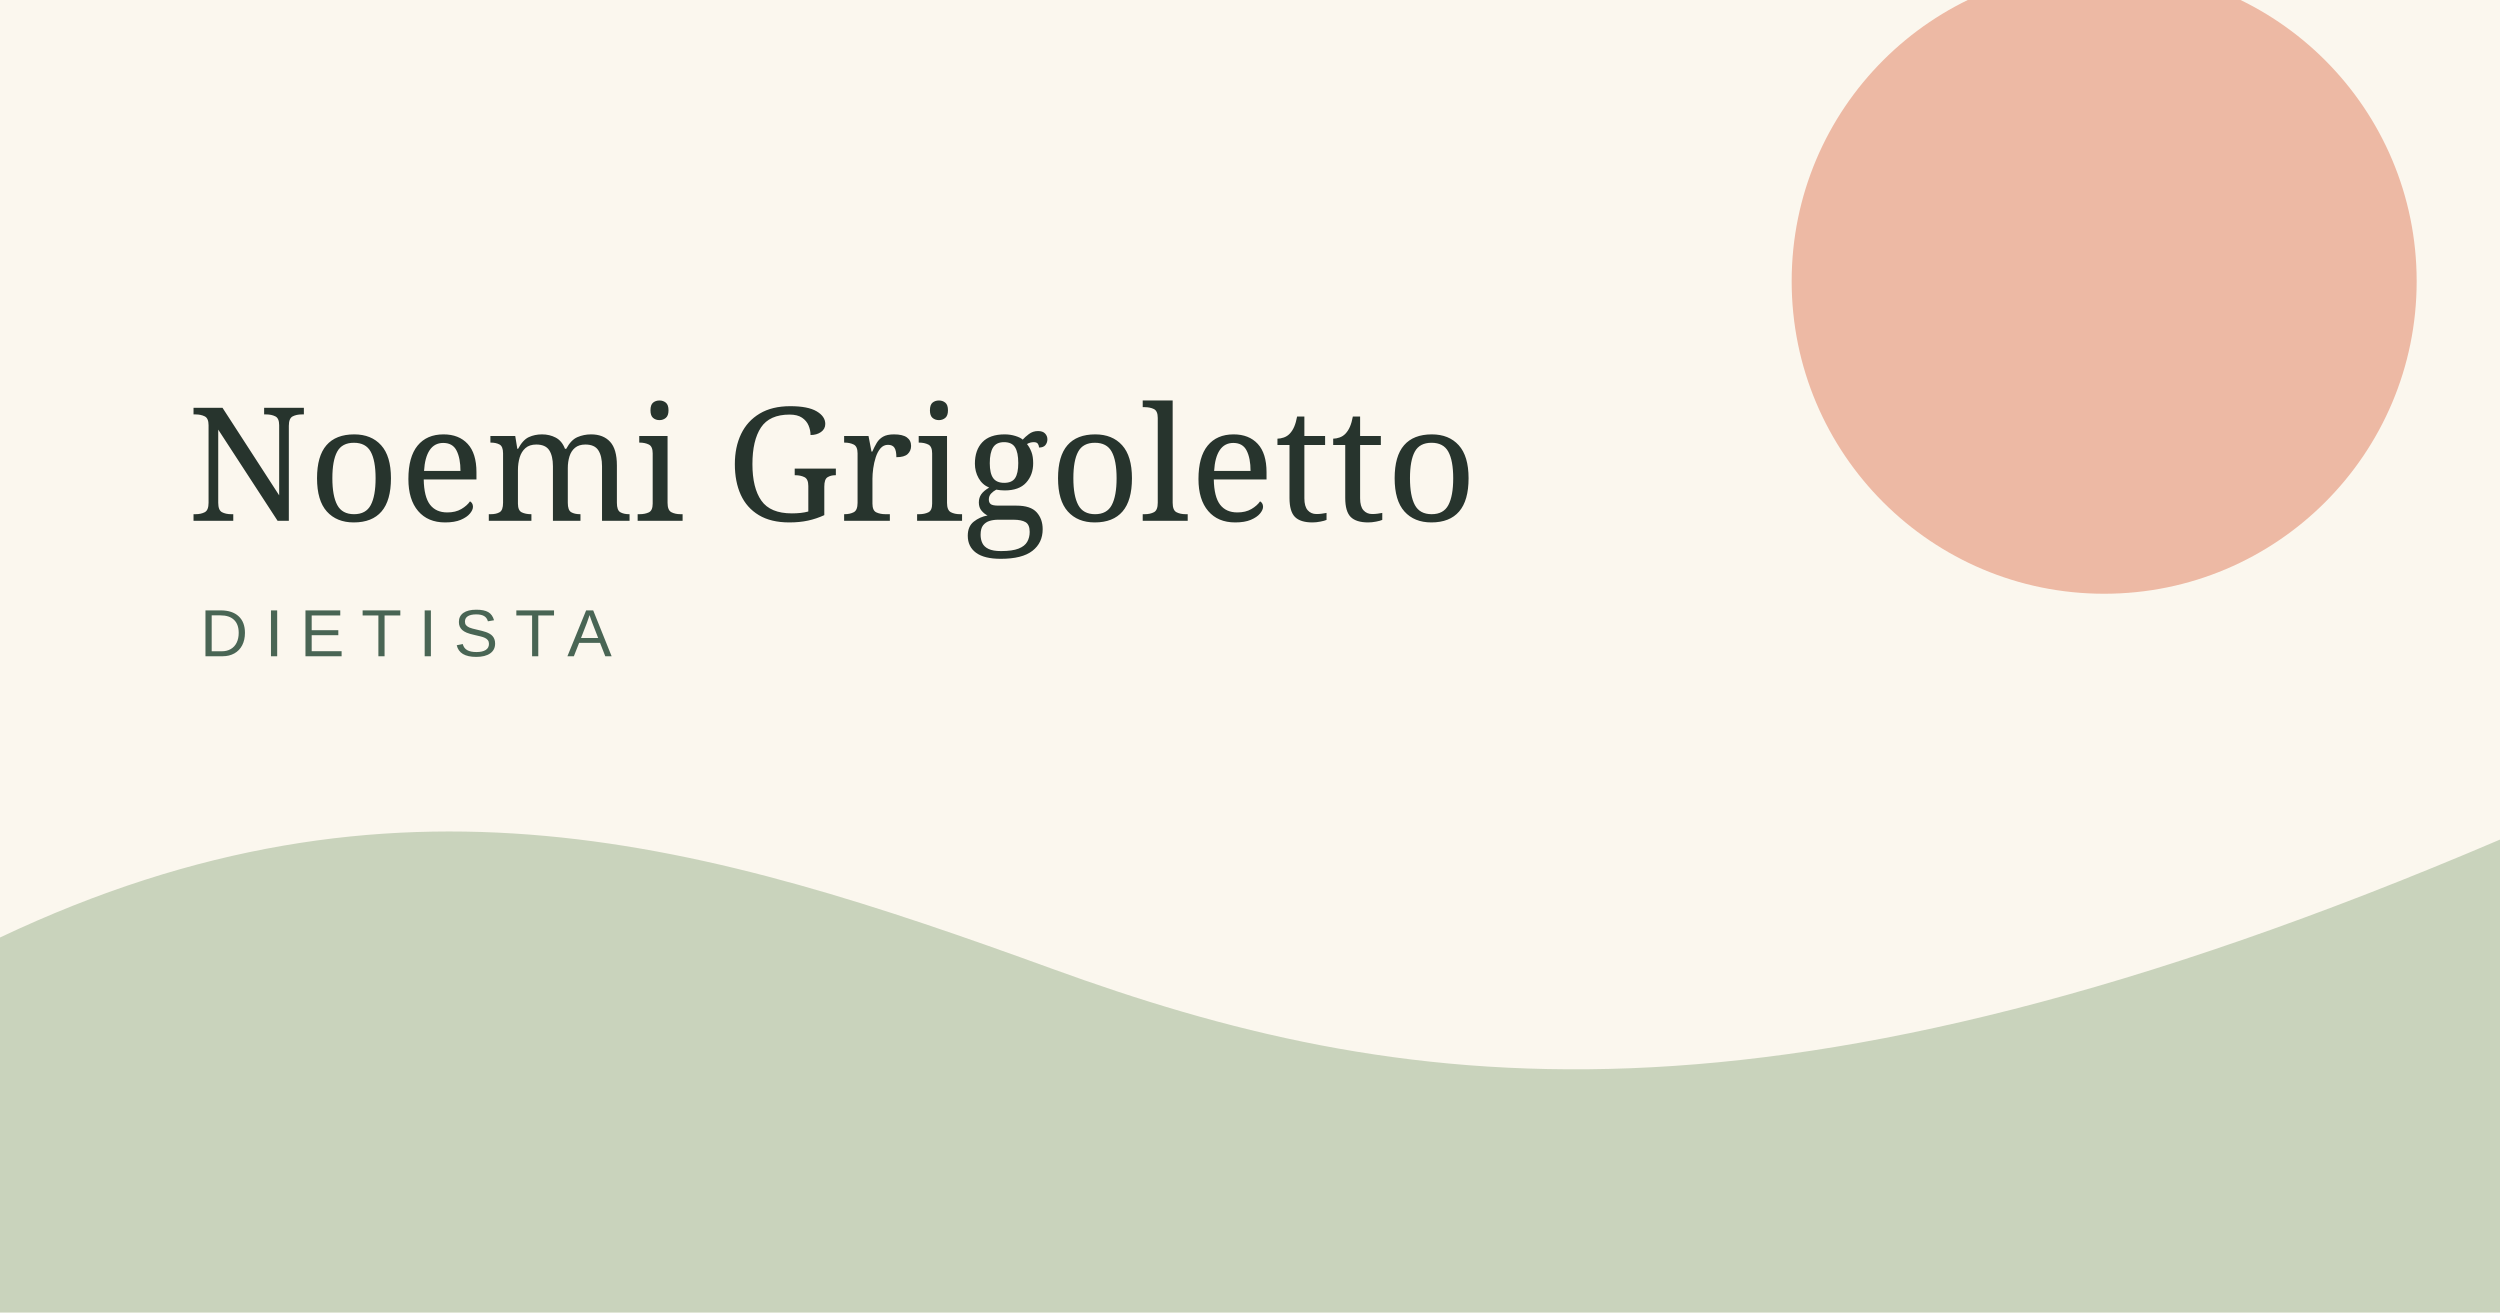
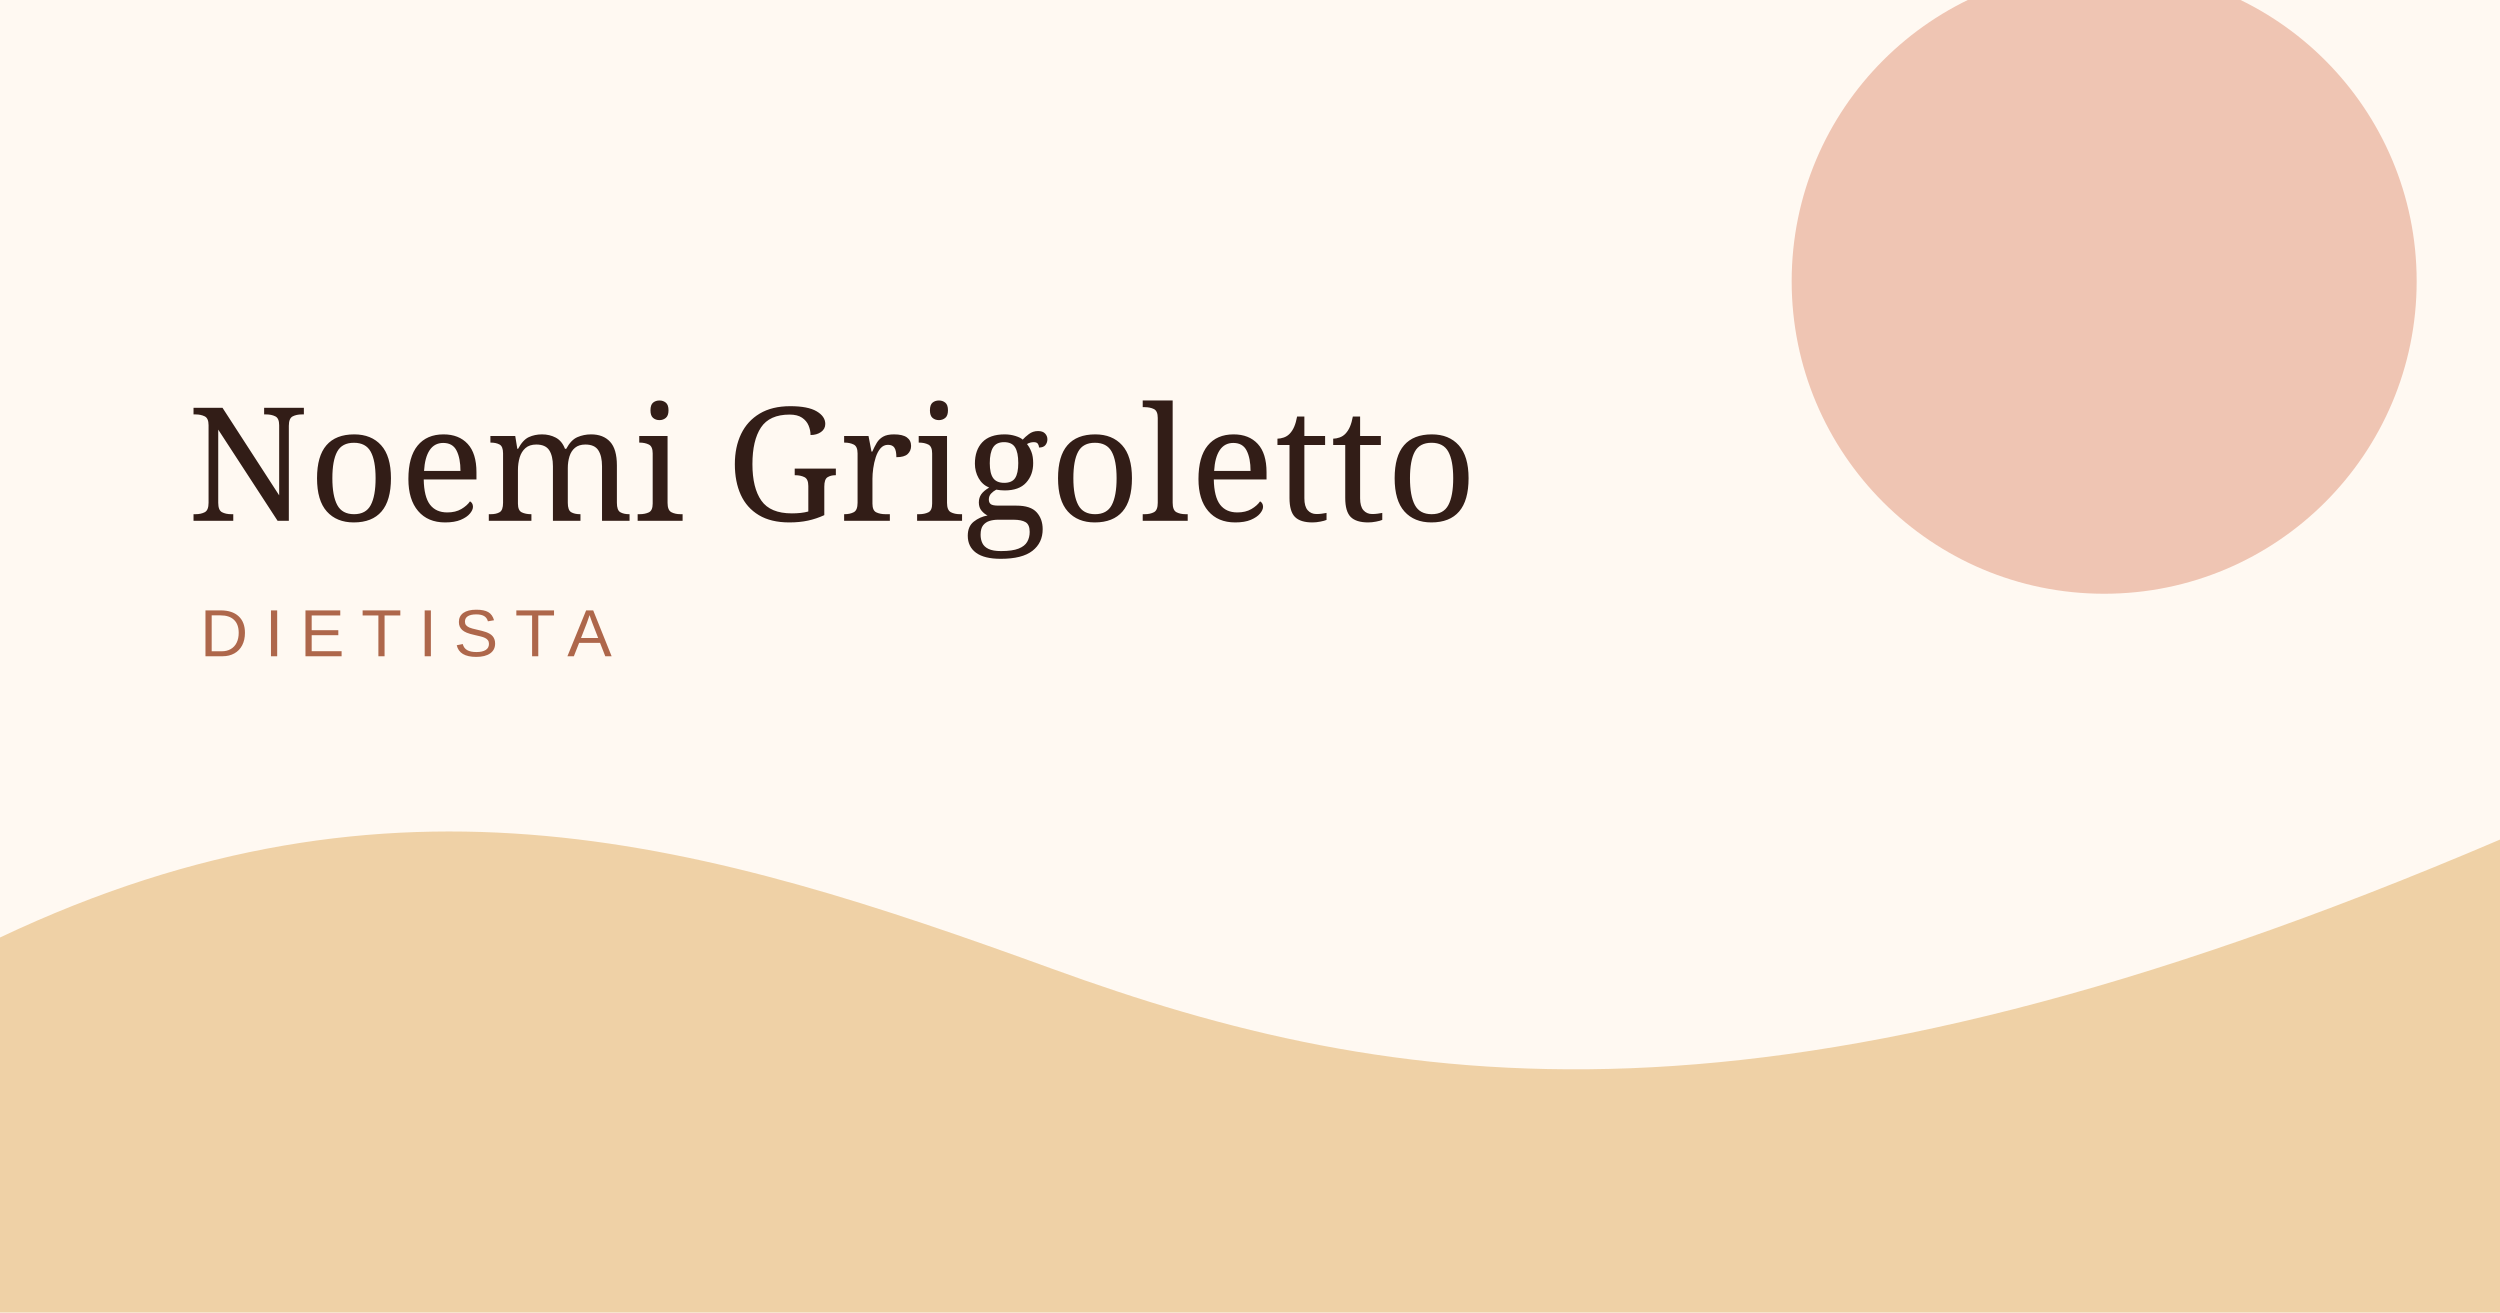
<svg xmlns="http://www.w3.org/2000/svg" viewBox="0 0 1200 630" role="img" aria-labelledby="title desc">
-   <rect width="1200" height="630" fill="#fbf7ee" />
-   <path d="M0 450c190-90 340-45 505 15s344 88 695-62v227H0z" fill="#c9d3bc" />
-   <circle cx="1010" cy="135" r="150" fill="#edb9a4" />
-   <text x="90" y="250" fill="#27342d" font-family="Georgia,serif" font-size="76">Noemi Grigoletto</text>
-   <text x="96" y="315" fill="#496554" font-family="Arial,sans-serif" font-size="32" letter-spacing="8">DIETISTA</text>
+   <rect width="1200" height="630" fill="#fff9f2" />
+   <path d="M0 450c190-90 340-45 505 15s344 88 695-62v227H0z" fill="#efd1a6" />
+   <circle cx="1010" cy="135" r="150" fill="#efc5b3" />
+   <text x="90" y="250" fill="#321d17" font-family="Georgia,serif" font-size="76">Noemi Grigoletto</text>
+   <text x="96" y="315" fill="#ae674b" font-family="Arial,sans-serif" font-size="32" letter-spacing="8">DIETISTA</text>
</svg>
